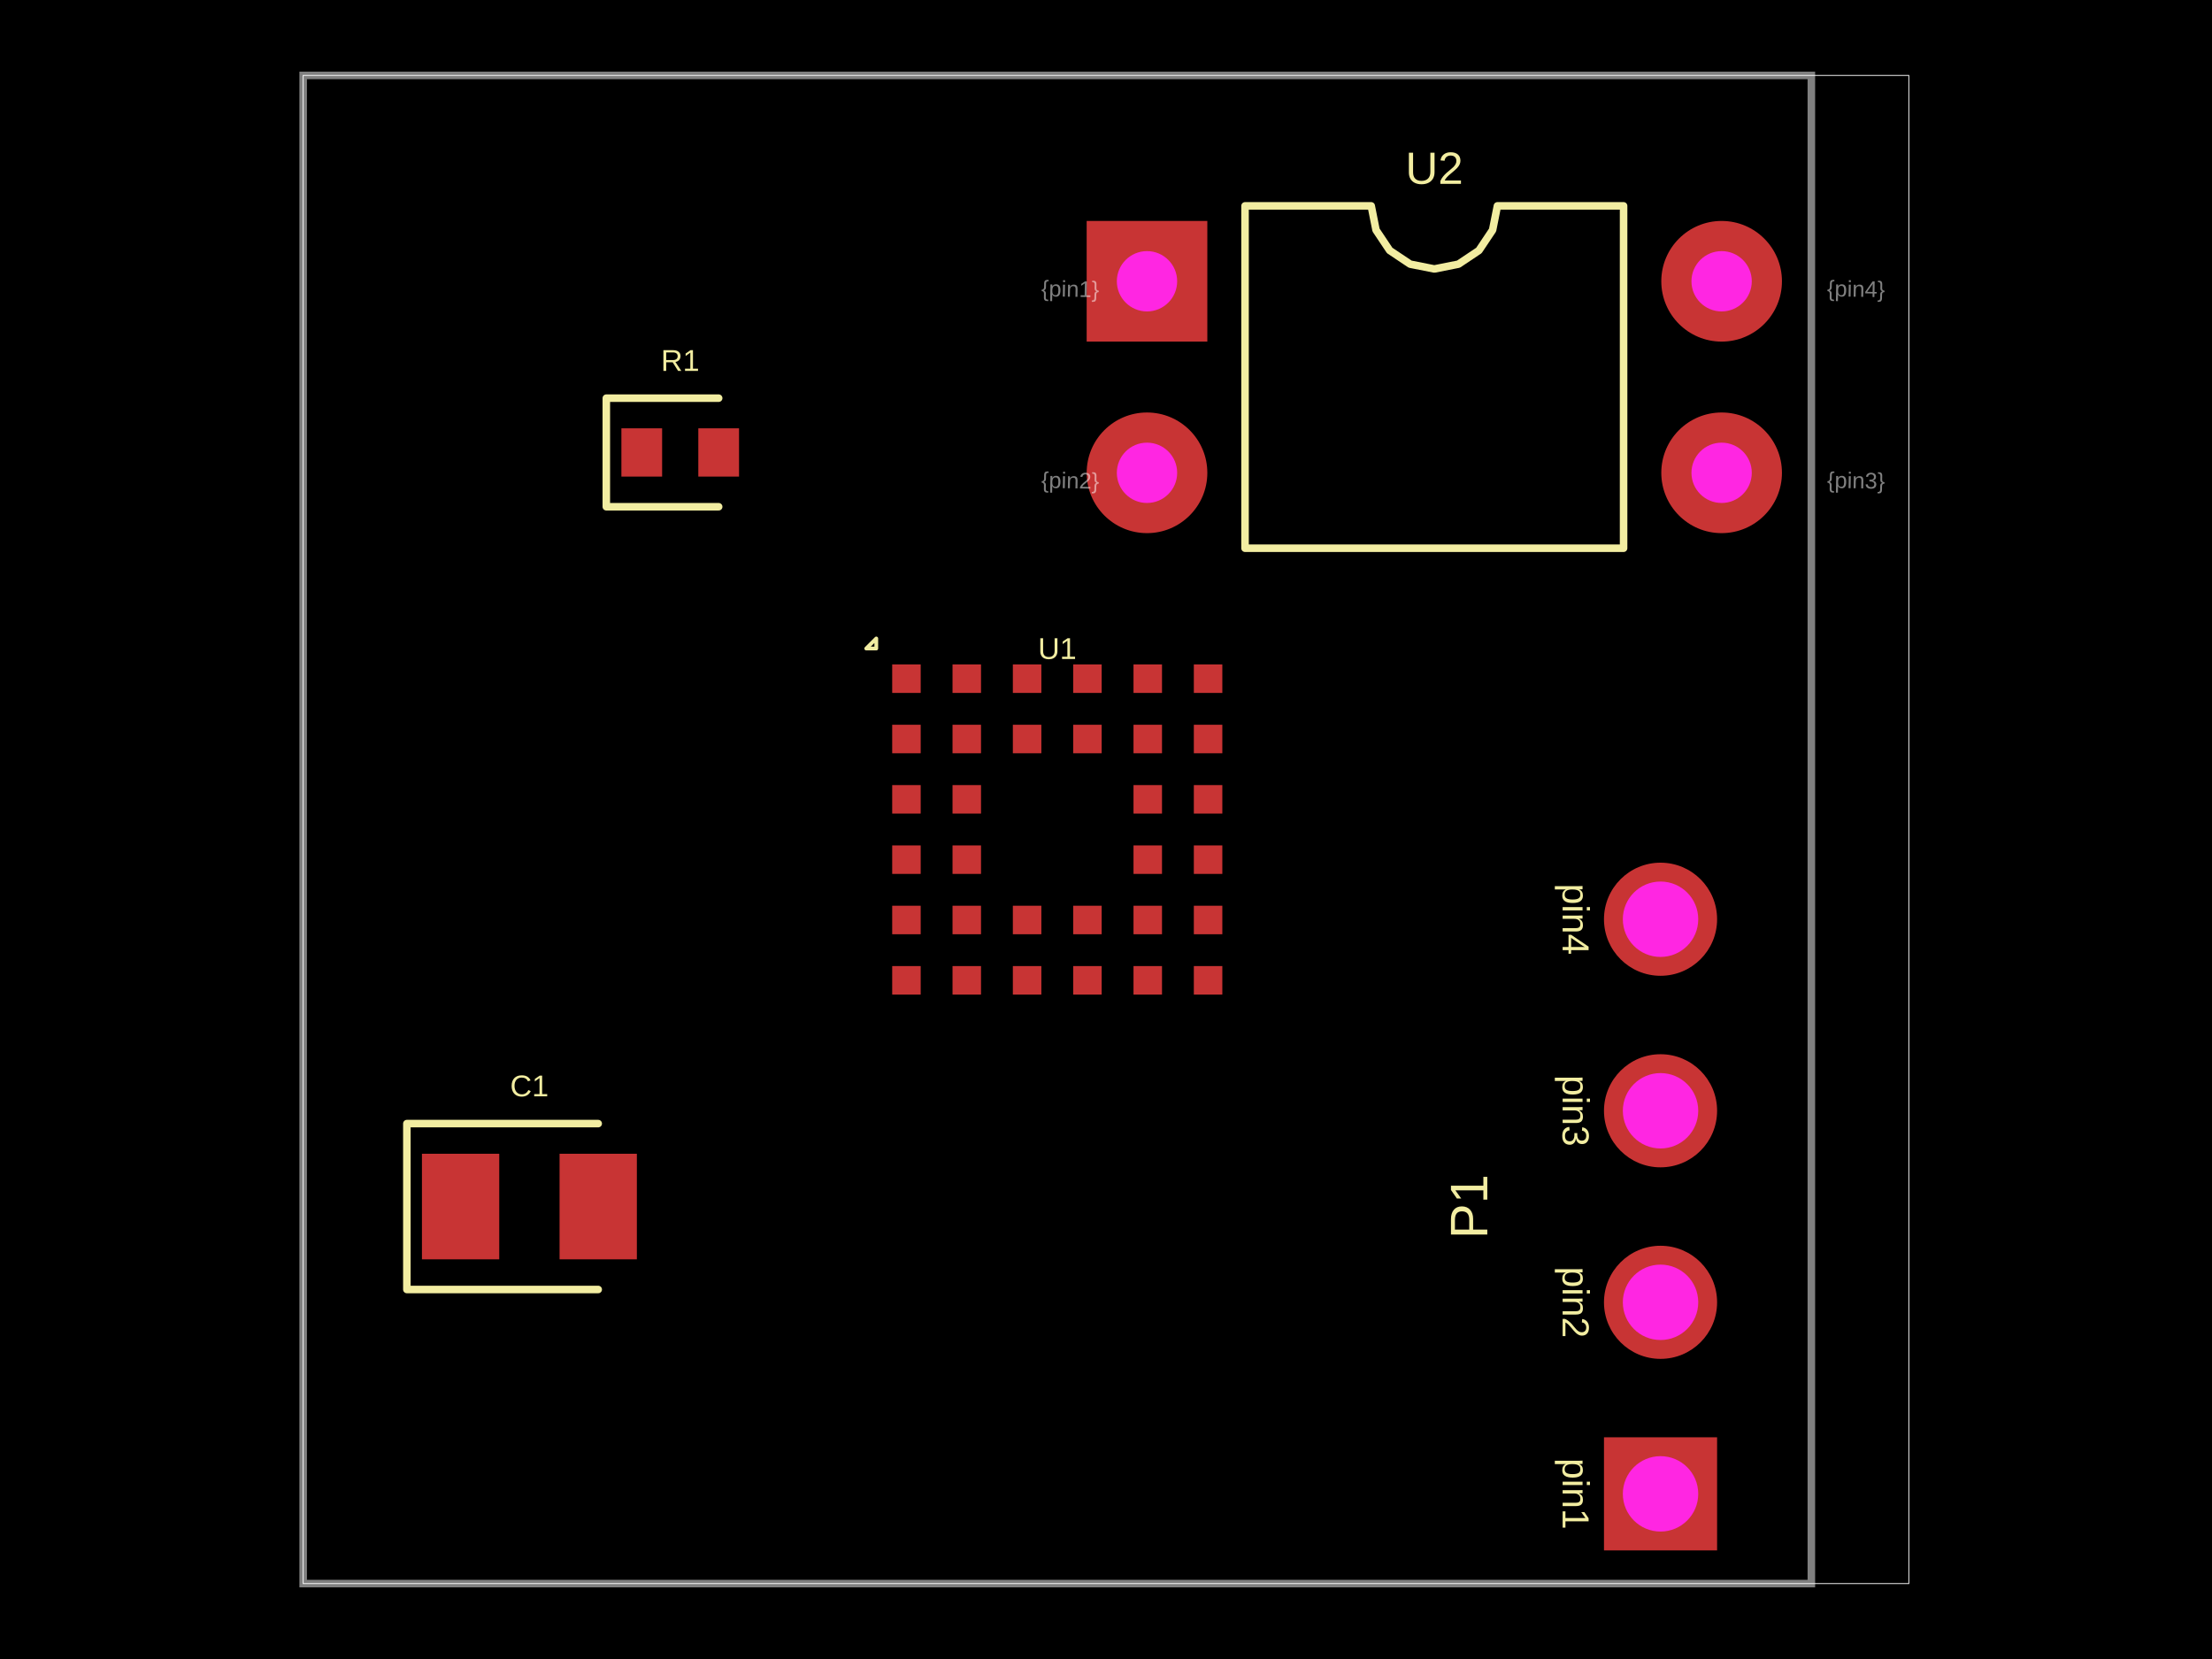
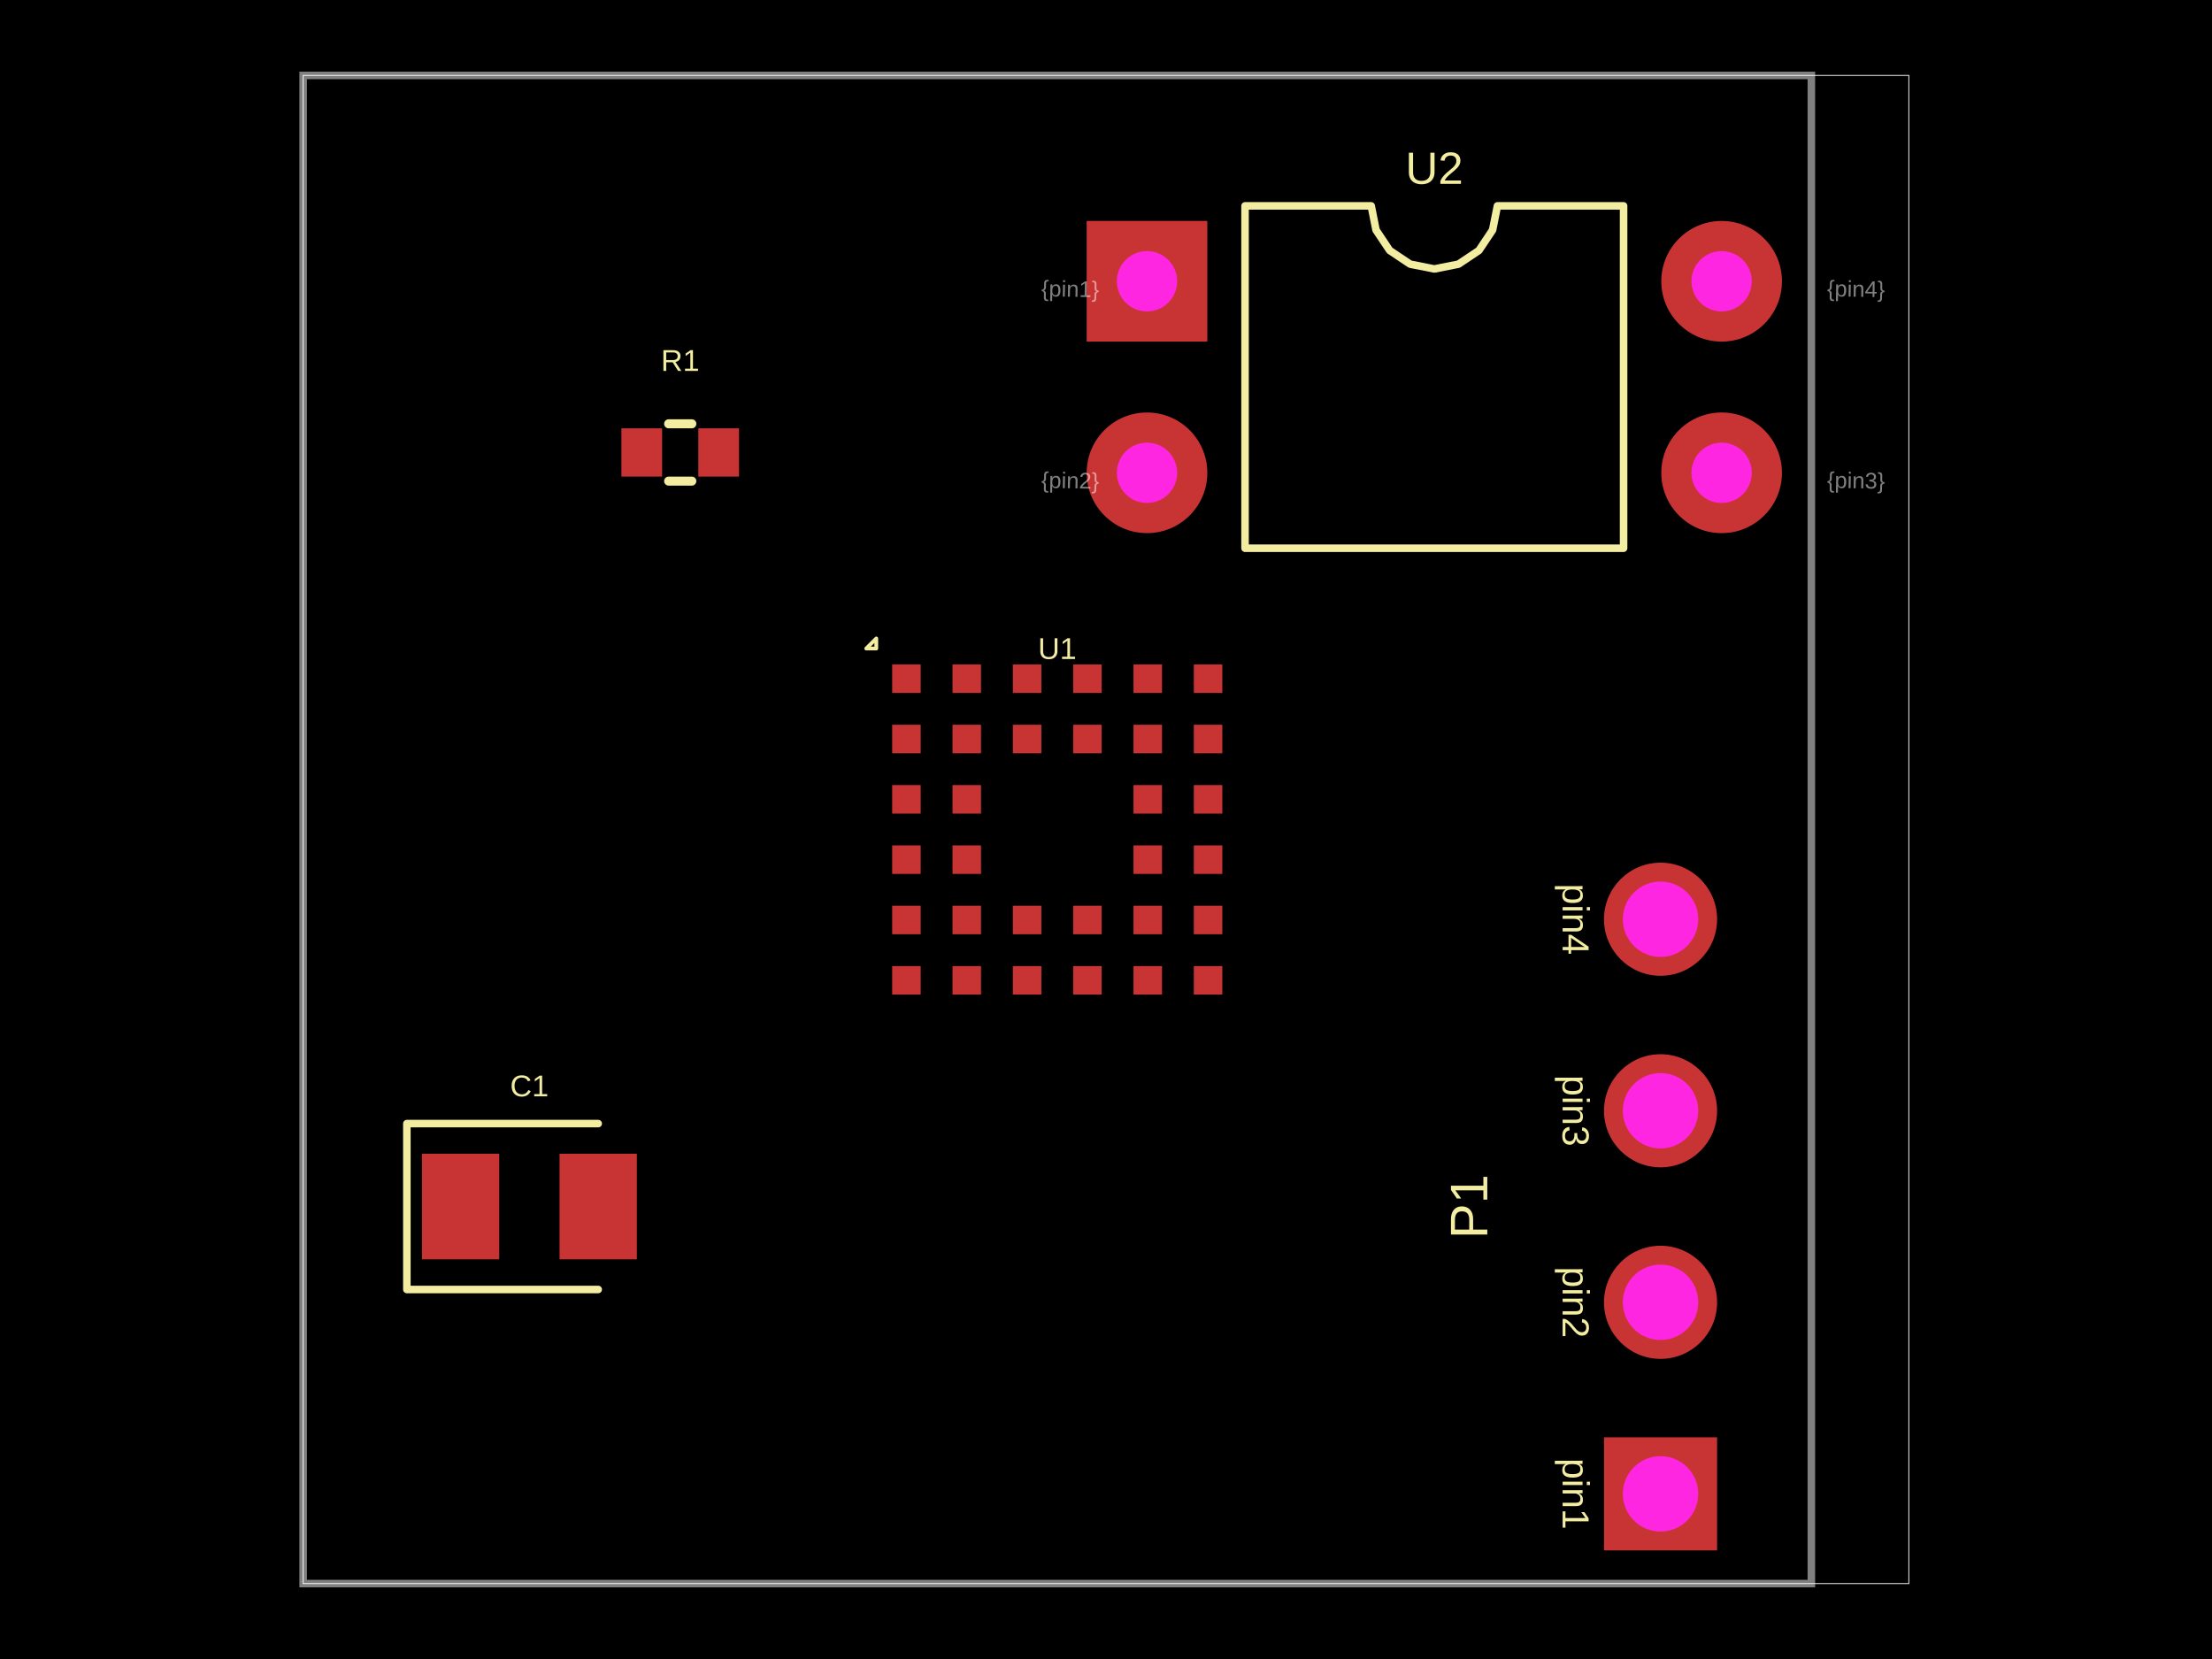
<svg xmlns="http://www.w3.org/2000/svg" width="800" height="600">
  <style />
  <rect class="boundary" x="0" y="0" fill="#000" width="800" height="600" data-type="pcb_background" data-pcb-layer="global" />
  <rect class="pcb-boundary" fill="none" stroke="#fff" stroke-width="0.3" x="109.647" y="27.273" width="580.706" height="545.455" data-type="pcb_boundary" data-pcb-layer="global" />
  <path class="pcb-board" d="M 109.647 572.727 L 655.102 572.727 L 655.102 27.273 L 109.647 27.273 Z" fill="none" stroke="rgba(255, 255, 255, 0.5)" stroke-width="2.727" data-type="pcb_board" data-pcb-layer="board" />
  <rect class="pcb-pad" fill="rgb(200, 52, 52)" x="322.675" y="349.392" width="10.308" height="10.308" data-type="pcb_smtpad" data-pcb-layer="top" data-pad-name="U1.pin1" />
  <rect class="pcb-pad" fill="rgb(200, 52, 52)" x="344.493" y="349.392" width="10.308" height="10.308" data-type="pcb_smtpad" data-pcb-layer="top" data-pad-name="U1.pin2" />
  <rect class="pcb-pad" fill="rgb(200, 52, 52)" x="366.312" y="349.392" width="10.308" height="10.308" data-type="pcb_smtpad" data-pcb-layer="top" data-pad-name="U1.pin3" />
  <rect class="pcb-pad" fill="rgb(200, 52, 52)" x="388.13" y="349.392" width="10.308" height="10.308" data-type="pcb_smtpad" data-pcb-layer="top" data-pad-name="U1.pin4" />
  <rect class="pcb-pad" fill="rgb(200, 52, 52)" x="409.948" y="349.392" width="10.308" height="10.308" data-type="pcb_smtpad" data-pcb-layer="top" data-pad-name="U1.pin5" />
  <rect class="pcb-pad" fill="rgb(200, 52, 52)" x="431.766" y="349.392" width="10.308" height="10.308" data-type="pcb_smtpad" data-pcb-layer="top" data-pad-name="U1.pin6" />
  <rect class="pcb-pad" fill="rgb(200, 52, 52)" x="322.675" y="327.573" width="10.308" height="10.308" data-type="pcb_smtpad" data-pcb-layer="top" data-pad-name="U1.pin7" />
  <rect class="pcb-pad" fill="rgb(200, 52, 52)" x="344.493" y="327.573" width="10.308" height="10.308" data-type="pcb_smtpad" data-pcb-layer="top" data-pad-name="U1.pin8" />
  <rect class="pcb-pad" fill="rgb(200, 52, 52)" x="366.312" y="327.573" width="10.308" height="10.308" data-type="pcb_smtpad" data-pcb-layer="top" data-pad-name="U1.pin9" />
  <rect class="pcb-pad" fill="rgb(200, 52, 52)" x="388.13" y="327.573" width="10.308" height="10.308" data-type="pcb_smtpad" data-pcb-layer="top" data-pad-name="U1.pin10" />
  <rect class="pcb-pad" fill="rgb(200, 52, 52)" x="409.948" y="327.573" width="10.308" height="10.308" data-type="pcb_smtpad" data-pcb-layer="top" data-pad-name="U1.pin11" />
  <rect class="pcb-pad" fill="rgb(200, 52, 52)" x="431.766" y="327.573" width="10.308" height="10.308" data-type="pcb_smtpad" data-pcb-layer="top" data-pad-name="U1.pin12" />
  <rect class="pcb-pad" fill="rgb(200, 52, 52)" x="322.675" y="305.755" width="10.308" height="10.308" data-type="pcb_smtpad" data-pcb-layer="top" data-pad-name="U1.pin13" />
  <rect class="pcb-pad" fill="rgb(200, 52, 52)" x="344.493" y="305.755" width="10.308" height="10.308" data-type="pcb_smtpad" data-pcb-layer="top" data-pad-name="U1.pin14" />
  <rect class="pcb-pad" fill="rgb(200, 52, 52)" x="409.948" y="305.755" width="10.308" height="10.308" data-type="pcb_smtpad" data-pcb-layer="top" data-pad-name="U1.pin15" />
  <rect class="pcb-pad" fill="rgb(200, 52, 52)" x="431.766" y="305.755" width="10.308" height="10.308" data-type="pcb_smtpad" data-pcb-layer="top" data-pad-name="U1.pin16" />
  <rect class="pcb-pad" fill="rgb(200, 52, 52)" x="322.675" y="283.937" width="10.308" height="10.308" data-type="pcb_smtpad" data-pcb-layer="top" data-pad-name="U1.pin17" />
  <rect class="pcb-pad" fill="rgb(200, 52, 52)" x="344.493" y="283.937" width="10.308" height="10.308" data-type="pcb_smtpad" data-pcb-layer="top" data-pad-name="U1.pin18" />
  <rect class="pcb-pad" fill="rgb(200, 52, 52)" x="409.948" y="283.937" width="10.308" height="10.308" data-type="pcb_smtpad" data-pcb-layer="top" data-pad-name="U1.pin19" />
  <rect class="pcb-pad" fill="rgb(200, 52, 52)" x="431.766" y="283.937" width="10.308" height="10.308" data-type="pcb_smtpad" data-pcb-layer="top" data-pad-name="U1.pin20" />
  <rect class="pcb-pad" fill="rgb(200, 52, 52)" x="322.675" y="262.119" width="10.308" height="10.308" data-type="pcb_smtpad" data-pcb-layer="top" data-pad-name="U1.pin21" />
  <rect class="pcb-pad" fill="rgb(200, 52, 52)" x="344.493" y="262.119" width="10.308" height="10.308" data-type="pcb_smtpad" data-pcb-layer="top" data-pad-name="U1.pin22" />
  <rect class="pcb-pad" fill="rgb(200, 52, 52)" x="366.312" y="262.119" width="10.308" height="10.308" data-type="pcb_smtpad" data-pcb-layer="top" data-pad-name="U1.pin23" />
  <rect class="pcb-pad" fill="rgb(200, 52, 52)" x="388.13" y="262.119" width="10.308" height="10.308" data-type="pcb_smtpad" data-pcb-layer="top" data-pad-name="U1.pin24" />
  <rect class="pcb-pad" fill="rgb(200, 52, 52)" x="409.948" y="262.119" width="10.308" height="10.308" data-type="pcb_smtpad" data-pcb-layer="top" data-pad-name="U1.pin25" />
  <rect class="pcb-pad" fill="rgb(200, 52, 52)" x="431.766" y="262.119" width="10.308" height="10.308" data-type="pcb_smtpad" data-pcb-layer="top" data-pad-name="U1.pin26" />
  <rect class="pcb-pad" fill="rgb(200, 52, 52)" x="322.675" y="240.301" width="10.308" height="10.308" data-type="pcb_smtpad" data-pcb-layer="top" data-pad-name="U1.pin27" />
  <rect class="pcb-pad" fill="rgb(200, 52, 52)" x="344.493" y="240.301" width="10.308" height="10.308" data-type="pcb_smtpad" data-pcb-layer="top" data-pad-name="U1.pin28" />
  <rect class="pcb-pad" fill="rgb(200, 52, 52)" x="366.312" y="240.301" width="10.308" height="10.308" data-type="pcb_smtpad" data-pcb-layer="top" data-pad-name="U1.pin29" />
  <rect class="pcb-pad" fill="rgb(200, 52, 52)" x="388.13" y="240.301" width="10.308" height="10.308" data-type="pcb_smtpad" data-pcb-layer="top" data-pad-name="U1.pin30" />
  <rect class="pcb-pad" fill="rgb(200, 52, 52)" x="409.948" y="240.301" width="10.308" height="10.308" data-type="pcb_smtpad" data-pcb-layer="top" data-pad-name="U1.pin31" />
  <rect class="pcb-pad" fill="rgb(200, 52, 52)" x="431.766" y="240.301" width="10.308" height="10.308" data-type="pcb_smtpad" data-pcb-layer="top" data-pad-name="U1.pin32" />
  <rect class="pcb-pad" fill="rgb(200, 52, 52)" x="224.738" y="154.909" width="14.727" height="17.455" data-type="pcb_smtpad" data-pcb-layer="top" data-pad-name="R1.pin1" />
  <rect class="pcb-pad" fill="rgb(200, 52, 52)" x="252.556" y="154.909" width="14.727" height="17.455" data-type="pcb_smtpad" data-pcb-layer="top" data-pad-name="R1.pin2" />
  <rect class="pcb-pad" fill="rgb(200, 52, 52)" x="152.602" y="417.273" width="27.955" height="38.182" data-type="pcb_smtpad" data-pcb-layer="top" data-pad-name="C1.pin1" />
  <rect class="pcb-pad" fill="rgb(200, 52, 52)" x="202.375" y="417.273" width="27.955" height="38.182" data-type="pcb_smtpad" data-pcb-layer="top" data-pad-name="C1.pin2" />
  <text x="0" y="0" dx="0" dy="0" fill="#f2eda1" font-family="Arial, sans-serif" font-size="10.909" text-anchor="middle" dominant-baseline="central" transform="matrix(1,0,0,1,382.3745,234.5455)" class="pcb-silkscreen-text pcb-silkscreen-top" data-pcb-silkscreen-text-id="pcb_silkscreen_text_0" stroke="none" data-type="pcb_silkscreen_text" data-pcb-layer="top">U1</text>
  <path class="pcb-silkscreen pcb-silkscreen-top" d="M 316.92 234.545 L 316.92 230.909 L 313.284 234.545 L 316.92 234.545 Z" fill="none" stroke="#f2eda1" stroke-width="1.364" stroke-linecap="round" stroke-linejoin="round" data-pcb-component-id="pcb_component_0" data-pcb-silkscreen-path-id="pcb_silkscreen_path_0" data-type="pcb_silkscreen_path" data-pcb-layer="top" />
-   <path class="pcb-silkscreen pcb-silkscreen-top" d="M 259.92 144 L 219.284 144 L 219.284 183.273 L 259.92 183.273" fill="none" stroke="#f2eda1" stroke-width="2.727" stroke-linecap="round" stroke-linejoin="round" data-pcb-component-id="pcb_component_1" data-pcb-silkscreen-path-id="pcb_silkscreen_path_1" data-type="pcb_silkscreen_path" data-pcb-layer="top" />
+   <path class="pcb-silkscreen pcb-silkscreen-top" d="M 241.821 153.273 L 250.201 153.273" fill="none" stroke="#f2eda1" stroke-width="3.273" stroke-linecap="round" stroke-linejoin="round" data-pcb-component-id="pcb_component_1" data-pcb-silkscreen-path-id="pcb_silkscreen_path_1" data-type="pcb_silkscreen_path" data-pcb-layer="top" />
+   <path class="pcb-silkscreen pcb-silkscreen-top" d="M 241.821 174 L 250.201 174" fill="none" stroke="#f2eda1" stroke-width="3.273" stroke-linecap="round" stroke-linejoin="round" data-pcb-component-id="pcb_component_1" data-pcb-silkscreen-path-id="pcb_silkscreen_path_2" data-type="pcb_silkscreen_path" data-pcb-layer="top" />
  <text x="0" y="0" dx="0" dy="0" fill="#f2eda1" font-family="Arial, sans-serif" font-size="10.909" text-anchor="middle" dominant-baseline="central" transform="matrix(1,0,0,1,246.0109,130.3636)" class="pcb-silkscreen-text pcb-silkscreen-top" data-pcb-silkscreen-text-id="pcb_silkscreen_text_1" stroke="none" data-type="pcb_silkscreen_text" data-pcb-layer="top">R1</text>
-   <path class="pcb-silkscreen pcb-silkscreen-top" d="M 450.284 198.273 L 450.284 74.455 L 495.92 74.455 L 497.657 83.187 L 502.603 90.589 L 510.006 95.536 L 518.738 97.273 L 527.47 95.536 L 534.873 90.589 L 539.819 83.187 L 541.556 74.455 L 587.193 74.455 L 587.193 198.273 L 450.284 198.273 Z" fill="none" stroke="#f2eda1" stroke-width="2.727" stroke-linecap="round" stroke-linejoin="round" data-pcb-component-id="pcb_component_2" data-pcb-silkscreen-path-id="pcb_silkscreen_path_2" data-type="pcb_silkscreen_path" data-pcb-layer="top" />
+   <path class="pcb-silkscreen pcb-silkscreen-top" d="M 450.284 198.273 L 450.284 74.455 L 495.92 74.455 L 497.657 83.187 L 502.603 90.589 L 510.006 95.536 L 518.738 97.273 L 527.47 95.536 L 534.873 90.589 L 539.819 83.187 L 541.556 74.455 L 587.193 74.455 L 587.193 198.273 L 450.284 198.273 Z" fill="none" stroke="#f2eda1" stroke-width="2.727" stroke-linecap="round" stroke-linejoin="round" data-pcb-component-id="pcb_component_2" data-pcb-silkscreen-path-id="pcb_silkscreen_path_3" data-type="pcb_silkscreen_path" data-pcb-layer="top" />
  <text x="0" y="0" dx="0" dy="0" fill="#f2eda1" font-family="Arial, sans-serif" font-size="16.364" text-anchor="middle" dominant-baseline="central" transform="matrix(1,0,0,1,518.7382,60.81818)" class="pcb-silkscreen-text pcb-silkscreen-top" data-pcb-silkscreen-text-id="pcb_silkscreen_text_2" stroke="none" data-type="pcb_silkscreen_text" data-pcb-layer="top">U2</text>
  <text x="0" y="0" dx="0" dy="0" fill="#f2eda1" font-family="Arial, sans-serif" font-size="13.636" text-anchor="middle" dominant-baseline="central" transform="matrix(-1.8369701987210297e-16,1,-1,-1.8369701987210297e-16,569.8745,540.2727)" class="pcb-silkscreen-text pcb-silkscreen-top" data-pcb-silkscreen-text-id="pcb_silkscreen_text_3" stroke="none" data-type="pcb_silkscreen_text" data-pcb-layer="top">pin1</text>
  <text x="0" y="0" dx="0" dy="0" fill="#f2eda1" font-family="Arial, sans-serif" font-size="13.636" text-anchor="middle" dominant-baseline="central" transform="matrix(-1.8369701987210297e-16,1,-1,-1.8369701987210297e-16,569.8745,471)" class="pcb-silkscreen-text pcb-silkscreen-top" data-pcb-silkscreen-text-id="pcb_silkscreen_text_4" stroke="none" data-type="pcb_silkscreen_text" data-pcb-layer="top">pin2</text>
  <text x="0" y="0" dx="0" dy="0" fill="#f2eda1" font-family="Arial, sans-serif" font-size="13.636" text-anchor="middle" dominant-baseline="central" transform="matrix(-1.8369701987210297e-16,1,-1,-1.8369701987210297e-16,569.8745,401.7273)" class="pcb-silkscreen-text pcb-silkscreen-top" data-pcb-silkscreen-text-id="pcb_silkscreen_text_5" stroke="none" data-type="pcb_silkscreen_text" data-pcb-layer="top">pin3</text>
  <text x="0" y="0" dx="0" dy="0" fill="#f2eda1" font-family="Arial, sans-serif" font-size="13.636" text-anchor="middle" dominant-baseline="central" transform="matrix(-1.8369701987210297e-16,1,-1,-1.8369701987210297e-16,569.8745,332.4545)" class="pcb-silkscreen-text pcb-silkscreen-top" data-pcb-silkscreen-text-id="pcb_silkscreen_text_6" stroke="none" data-type="pcb_silkscreen_text" data-pcb-layer="top">pin4</text>
  <text x="0" y="0" dx="0" dy="0" fill="#f2eda1" font-family="Arial, sans-serif" font-size="19.091" text-anchor="middle" dominant-baseline="central" transform="matrix(6.123233995736766e-17,-1,1,6.123233995736766e-17,531.2836,436.3636)" class="pcb-silkscreen-text pcb-silkscreen-top" data-pcb-silkscreen-text-id="pcb_silkscreen_text_7" stroke="none" data-type="pcb_silkscreen_text" data-pcb-layer="top">P1</text>
-   <path class="pcb-silkscreen pcb-silkscreen-top" d="M 216.352 406.364 L 147.147 406.364 L 147.147 466.364 L 216.352 466.364" fill="none" stroke="#f2eda1" stroke-width="2.727" stroke-linecap="round" stroke-linejoin="round" data-pcb-component-id="pcb_component_4" data-pcb-silkscreen-path-id="pcb_silkscreen_path_3" data-type="pcb_silkscreen_path" data-pcb-layer="top" />
+   <path class="pcb-silkscreen pcb-silkscreen-top" d="M 216.352 406.364 L 147.147 406.364 L 147.147 466.364 L 216.352 466.364" fill="none" stroke="#f2eda1" stroke-width="2.727" stroke-linecap="round" stroke-linejoin="round" data-pcb-component-id="pcb_component_4" data-pcb-silkscreen-path-id="pcb_silkscreen_path_4" data-type="pcb_silkscreen_path" data-pcb-layer="top" />
  <text x="0" y="0" dx="0" dy="0" fill="#f2eda1" font-family="Arial, sans-serif" font-size="10.909" text-anchor="middle" dominant-baseline="central" transform="matrix(1,0,0,1,191.4654,392.7273)" class="pcb-silkscreen-text pcb-silkscreen-top" data-pcb-silkscreen-text-id="pcb_silkscreen_text_8" stroke="none" data-type="pcb_silkscreen_text" data-pcb-layer="top">C1</text>
  <g data-type="pcb_plated_hole" data-pcb-layer="through" data-pad-name="U2.pin1">
    <rect class="pcb-hole-outer-pad" fill="rgb(200, 52, 52)" x="393.011" y="79.909" width="43.636" height="43.636" data-type="pcb_plated_hole" data-pcb-layer="top" />
    <circle class="pcb-hole-inner" fill="#FF26E2" cx="414.829" cy="101.727" r="10.909" data-type="pcb_plated_hole_drill" data-pcb-layer="drill" />
  </g>
  <g data-type="pcb_plated_hole" data-pcb-layer="through" data-pad-name="U2.pin2">
    <circle class="pcb-hole-outer" fill="rgb(200, 52, 52)" cx="414.829" cy="171" r="21.818" data-type="pcb_plated_hole" data-pcb-layer="top" />
    <circle class="pcb-hole-inner" fill="#FF26E2" cx="414.829" cy="171" r="10.909" data-type="pcb_plated_hole_drill" data-pcb-layer="drill" />
  </g>
  <g data-type="pcb_plated_hole" data-pcb-layer="through" data-pad-name="U2.pin3">
    <circle class="pcb-hole-outer" fill="rgb(200, 52, 52)" cx="622.647" cy="171" r="21.818" data-type="pcb_plated_hole" data-pcb-layer="top" />
    <circle class="pcb-hole-inner" fill="#FF26E2" cx="622.647" cy="171" r="10.909" data-type="pcb_plated_hole_drill" data-pcb-layer="drill" />
  </g>
  <g data-type="pcb_plated_hole" data-pcb-layer="through" data-pad-name="U2.pin4">
    <circle class="pcb-hole-outer" fill="rgb(200, 52, 52)" cx="622.647" cy="101.727" r="21.818" data-type="pcb_plated_hole" data-pcb-layer="top" />
    <circle class="pcb-hole-inner" fill="#FF26E2" cx="622.647" cy="101.727" r="10.909" data-type="pcb_plated_hole_drill" data-pcb-layer="drill" />
  </g>
  <g data-type="pcb_plated_hole" data-pcb-layer="through" data-pad-name="P1.pin1">
    <rect class="pcb-hole-outer-pad" fill="rgb(200, 52, 52)" x="-20.455" y="-20.455" transform="translate(600.5563 540.2727) rotate(-90)" width="40.909" height="40.909" data-type="pcb_plated_hole" data-pcb-layer="top" />
    <circle class="pcb-hole-inner" fill="#FF26E2" cx="600.556" cy="540.273" r="13.636" data-type="pcb_plated_hole_drill" data-pcb-layer="drill" />
  </g>
  <g data-type="pcb_plated_hole" data-pcb-layer="through" data-pad-name="P1.pin2">
    <circle class="pcb-hole-outer" fill="rgb(200, 52, 52)" cx="600.556" cy="471" r="20.455" data-type="pcb_plated_hole" data-pcb-layer="top" />
    <circle class="pcb-hole-inner" fill="#FF26E2" cx="600.556" cy="471" r="13.636" data-type="pcb_plated_hole_drill" data-pcb-layer="drill" />
  </g>
  <g data-type="pcb_plated_hole" data-pcb-layer="through" data-pad-name="P1.pin3">
    <circle class="pcb-hole-outer" fill="rgb(200, 52, 52)" cx="600.556" cy="401.727" r="20.455" data-type="pcb_plated_hole" data-pcb-layer="top" />
    <circle class="pcb-hole-inner" fill="#FF26E2" cx="600.556" cy="401.727" r="13.636" data-type="pcb_plated_hole_drill" data-pcb-layer="drill" />
  </g>
  <g data-type="pcb_plated_hole" data-pcb-layer="through" data-pad-name="P1.pin4">
    <circle class="pcb-hole-outer" fill="rgb(200, 52, 52)" cx="600.556" cy="332.455" r="20.455" data-type="pcb_plated_hole" data-pcb-layer="top" />
    <circle class="pcb-hole-inner" fill="#FF26E2" cx="600.556" cy="332.455" r="13.636" data-type="pcb_plated_hole_drill" data-pcb-layer="drill" />
  </g>
  <text x="0" y="0" font-family="Arial, sans-serif" font-size="8.182" text-anchor="start" dominant-baseline="text-before-edge" transform="matrix(0.9998477,0.01745241,-0.01745241,0.9998477,376.6472,101.7273)" class="pcb-fabrication-note-text" fill="rgba(255,255,255,0.5)" data-type="pcb_fabrication_note_text" data-pcb-layer="overlay">{pin1}</text>
  <text x="0" y="0" font-family="Arial, sans-serif" font-size="8.182" text-anchor="start" dominant-baseline="text-before-edge" transform="matrix(0.9998477,0.01745241,-0.01745241,0.9998477,376.6472,171)" class="pcb-fabrication-note-text" fill="rgba(255,255,255,0.5)" data-type="pcb_fabrication_note_text" data-pcb-layer="overlay">{pin2}</text>
  <text x="0" y="0" font-family="Arial, sans-serif" font-size="8.182" text-anchor="start" dominant-baseline="text-before-edge" transform="matrix(0.9998477,0.01745241,-0.01745241,0.9998477,660.8291,171)" class="pcb-fabrication-note-text" fill="rgba(255,255,255,0.5)" data-type="pcb_fabrication_note_text" data-pcb-layer="overlay">{pin3}</text>
  <text x="0" y="0" font-family="Arial, sans-serif" font-size="8.182" text-anchor="start" dominant-baseline="text-before-edge" transform="matrix(0.9998477,0.01745241,-0.01745241,0.9998477,660.8291,101.7273)" class="pcb-fabrication-note-text" fill="rgba(255,255,255,0.5)" data-type="pcb_fabrication_note_text" data-pcb-layer="overlay">{pin4}</text>
</svg>
